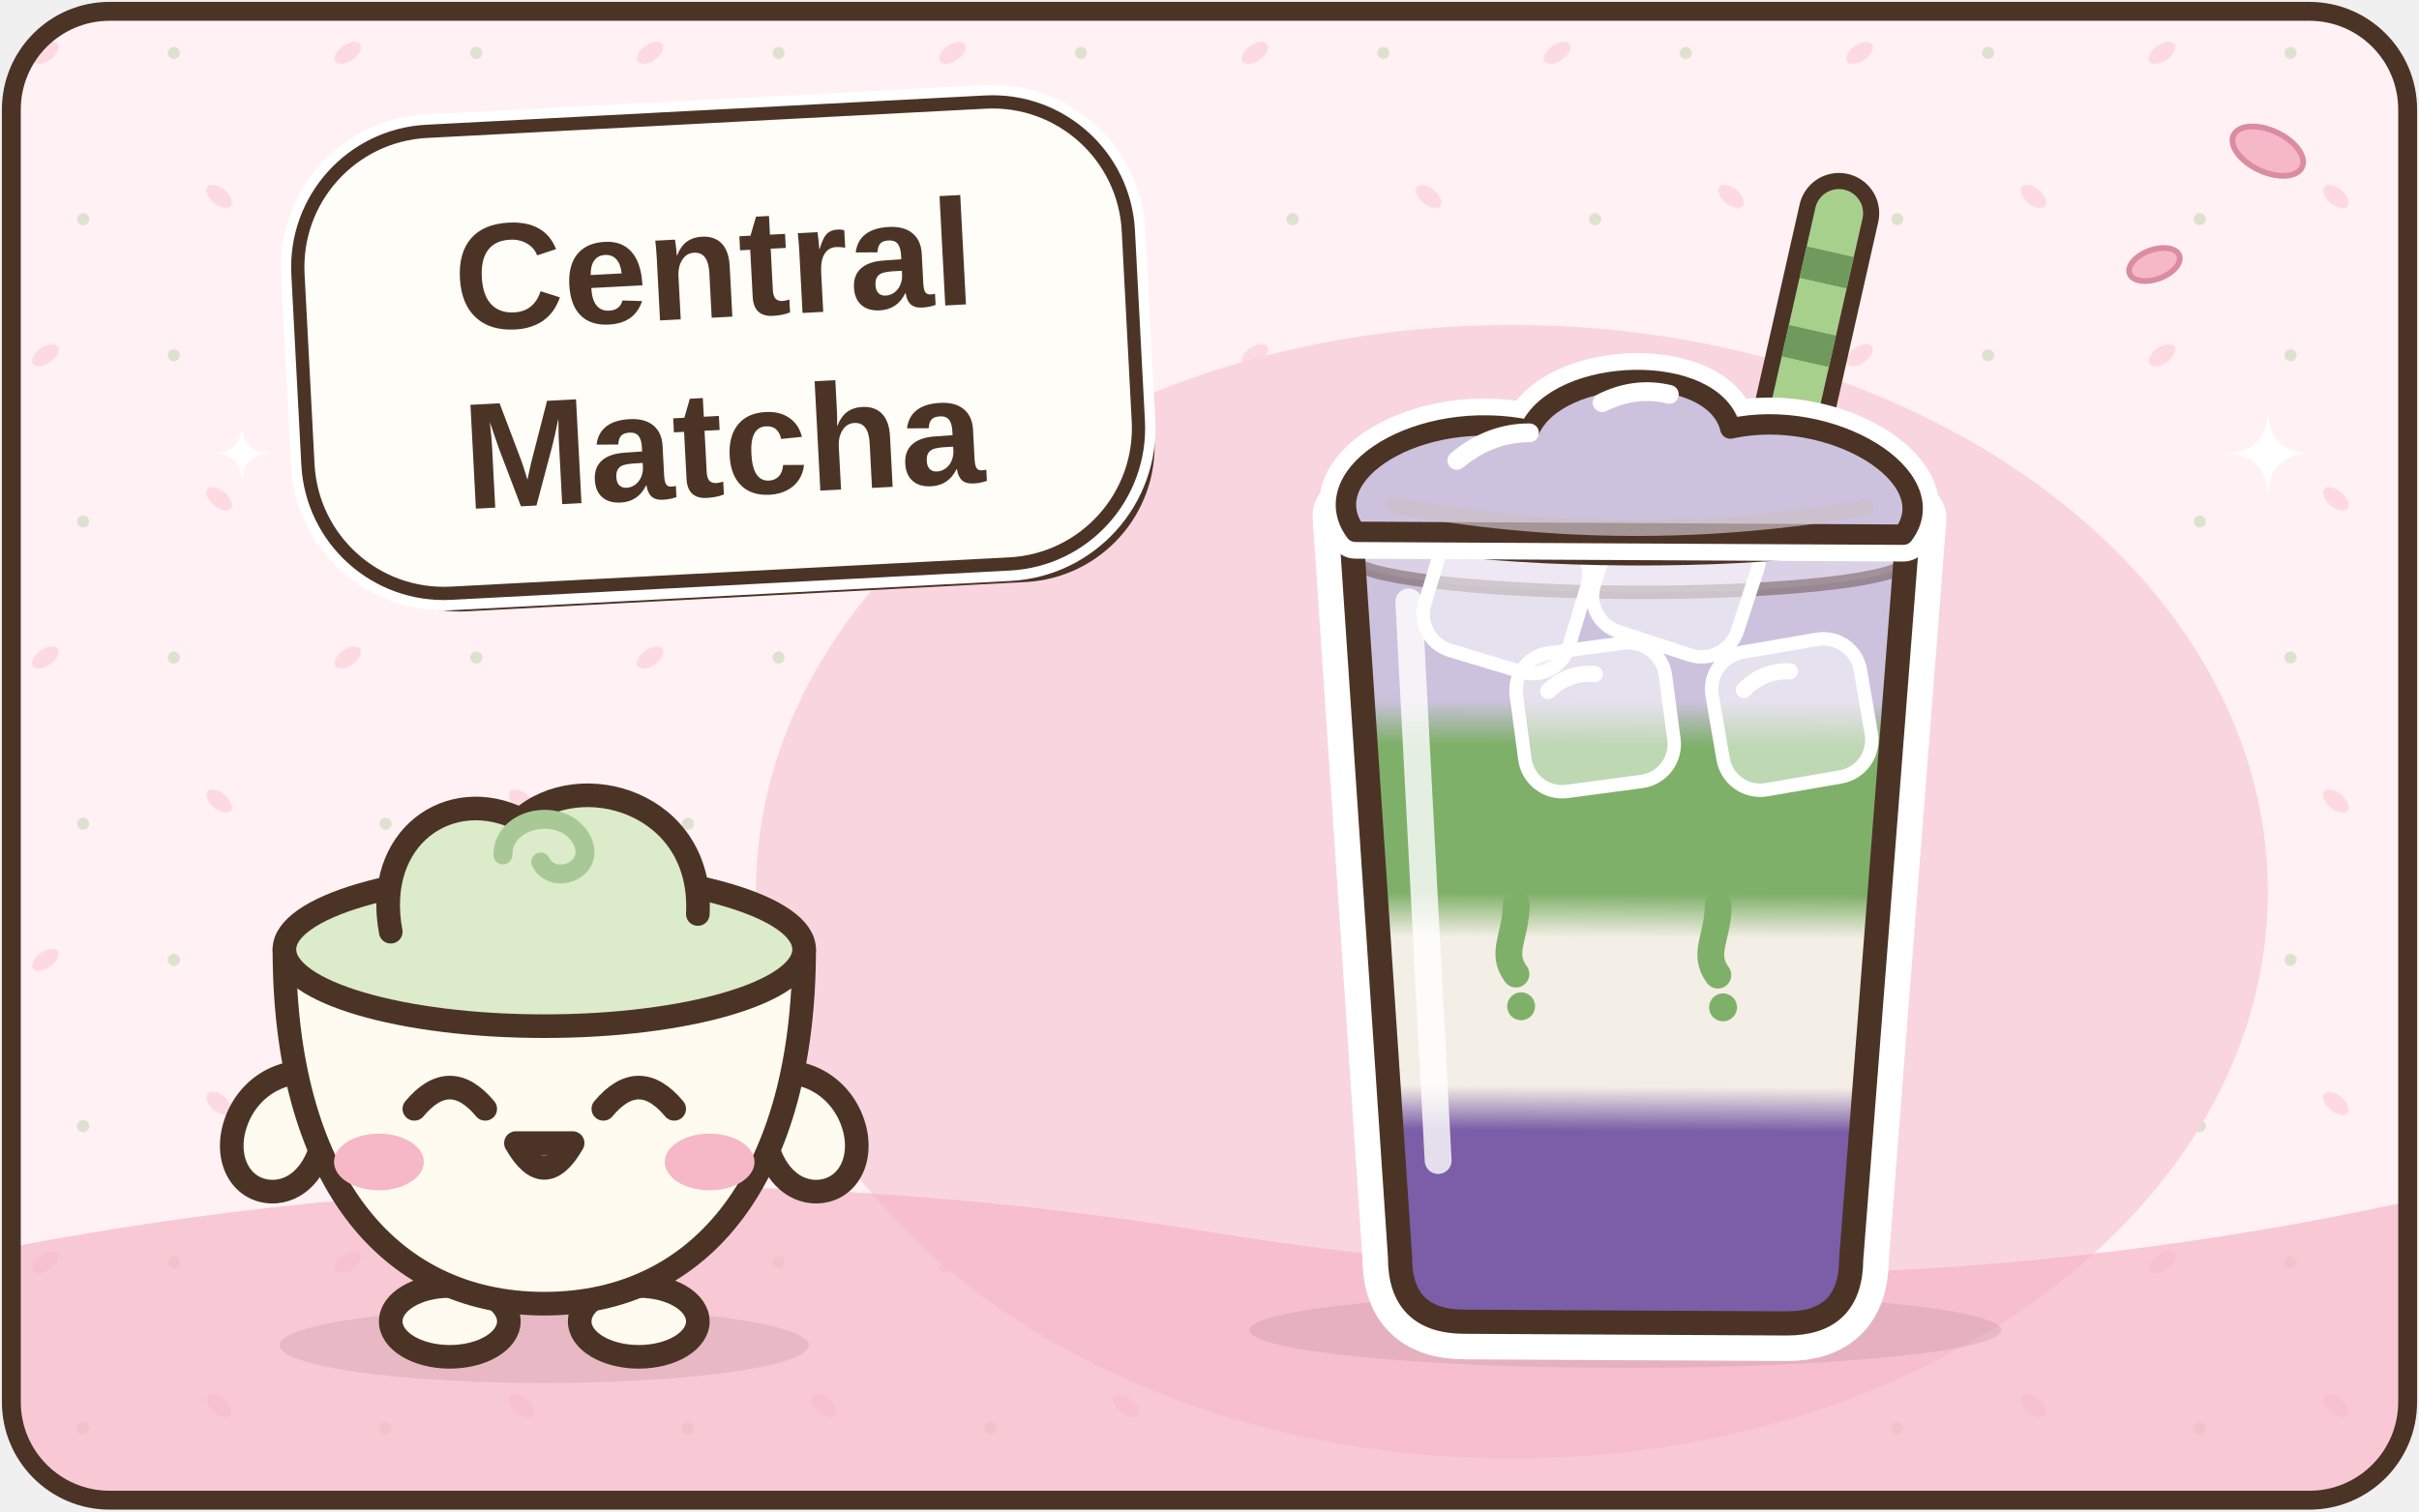
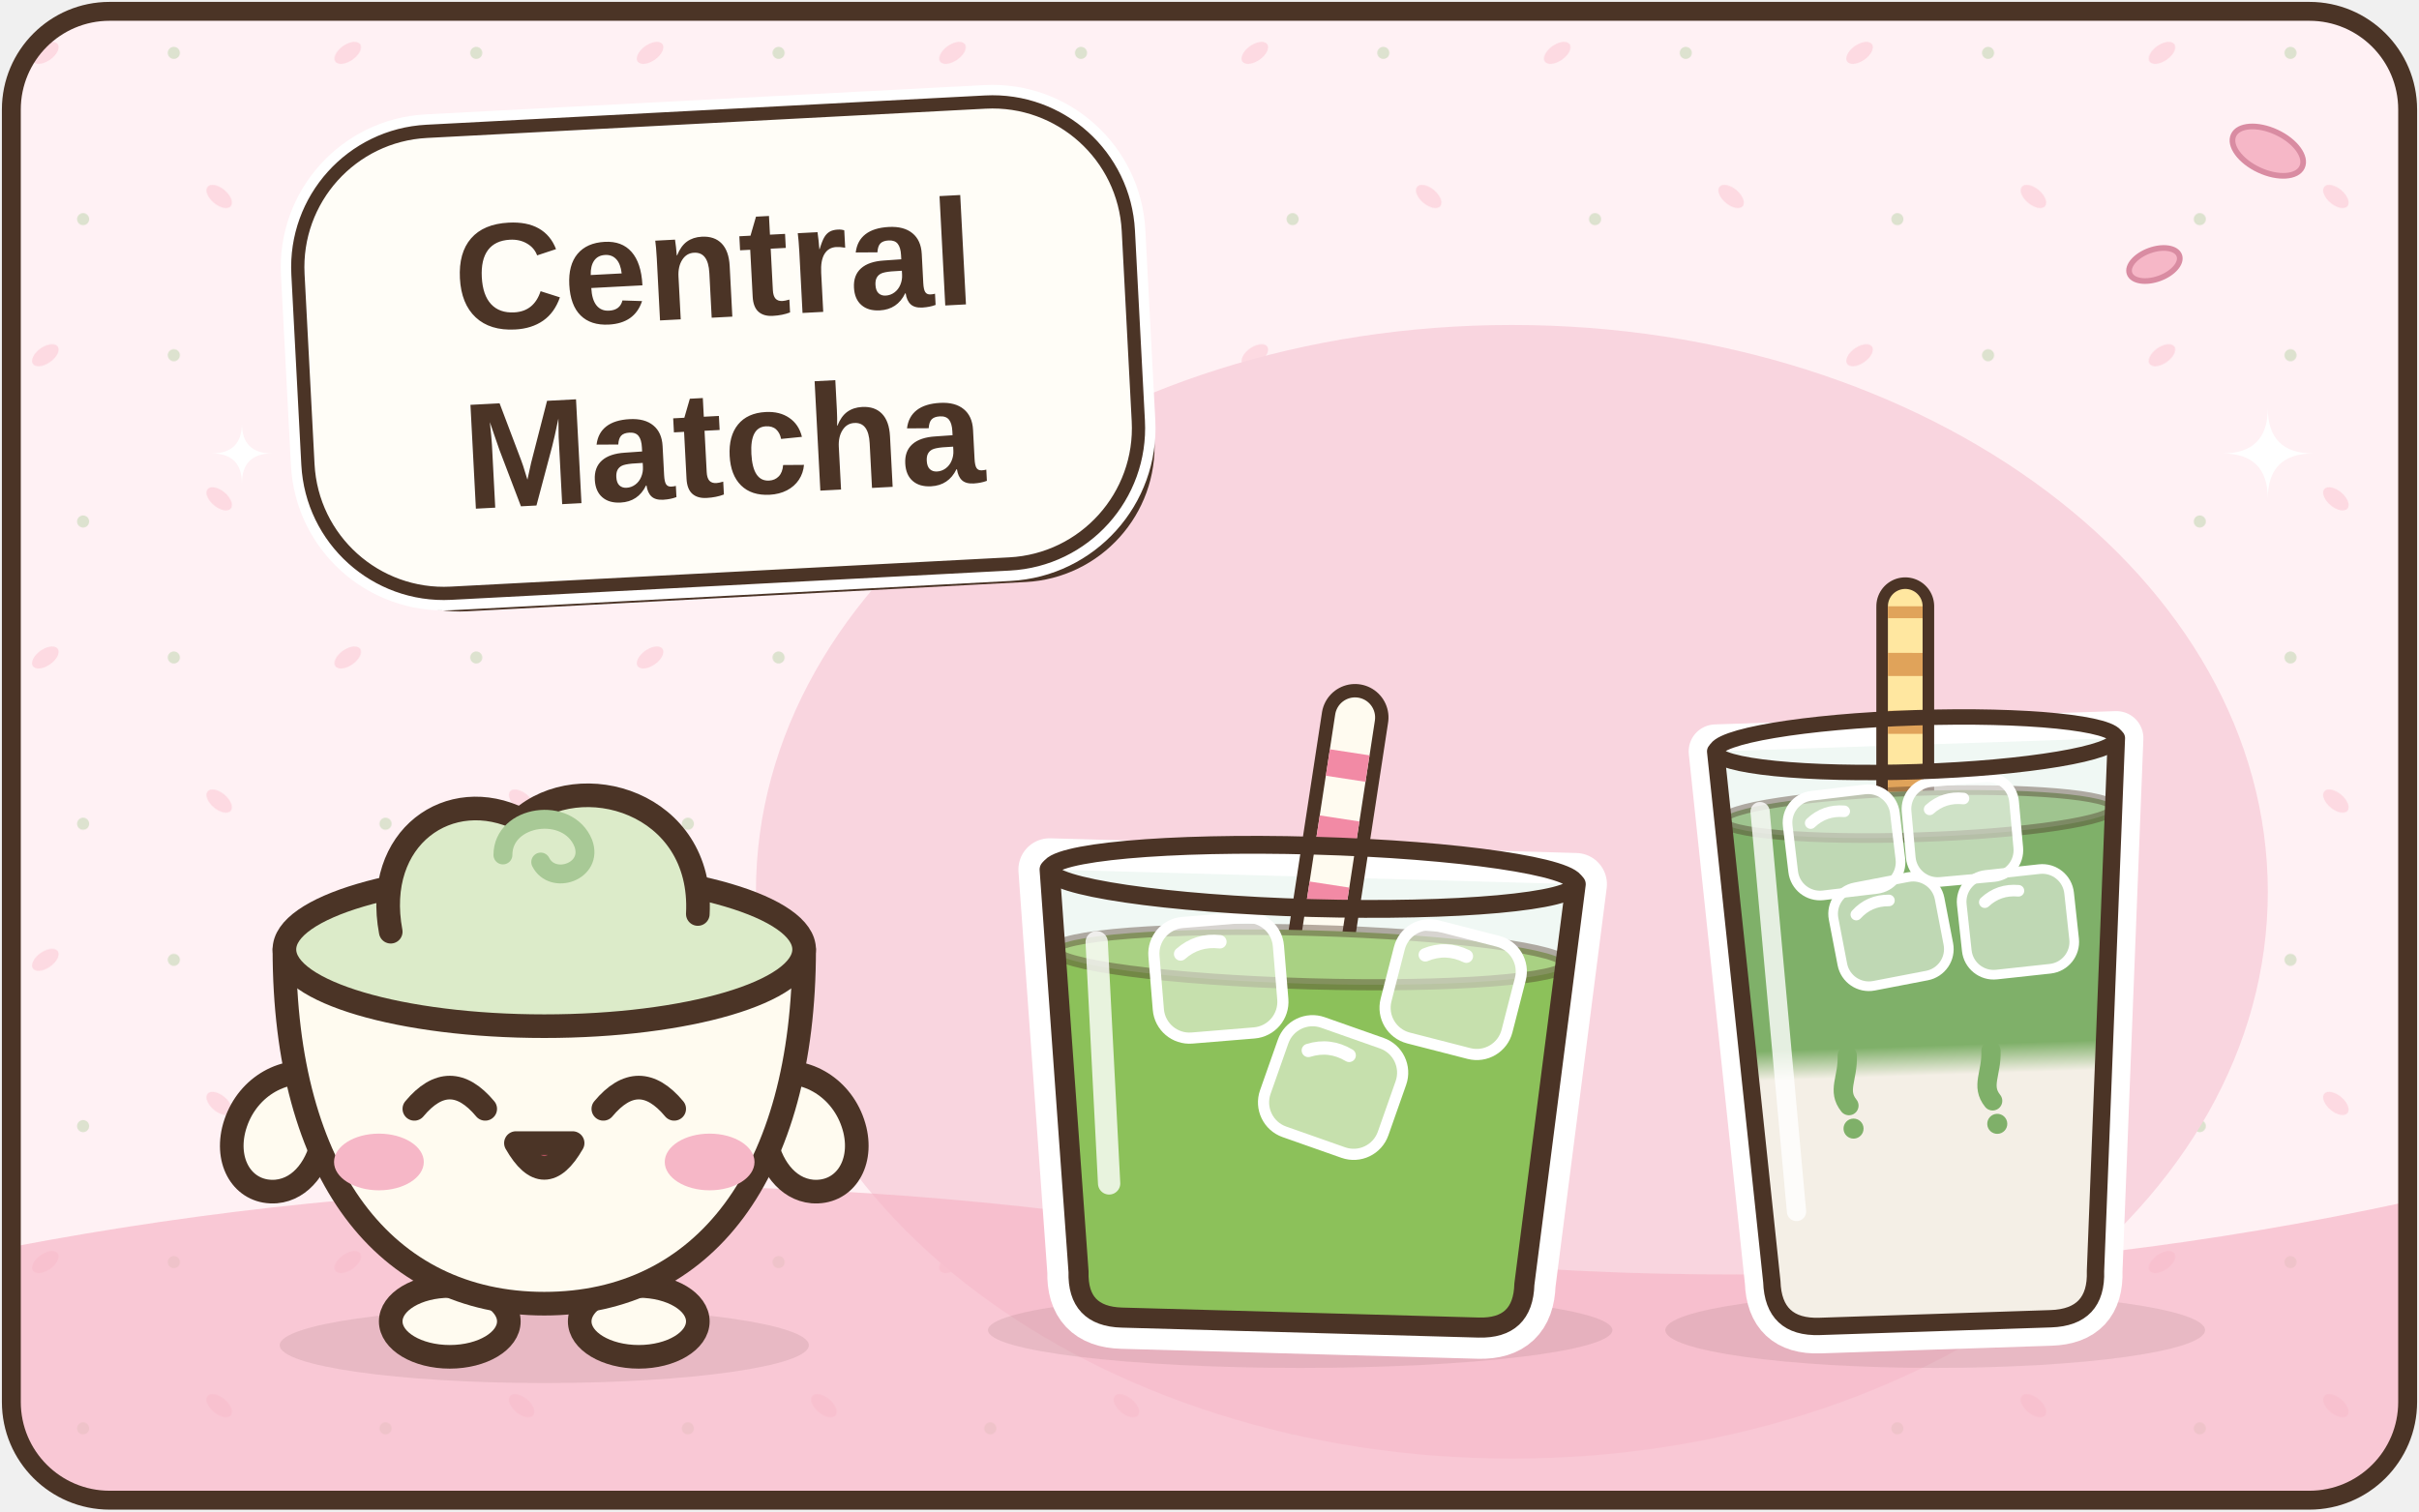
<svg xmlns="http://www.w3.org/2000/svg" viewBox="0 0 640 400" width="640" height="400" class="art-event" role="img" aria-label="Central Matcha" font-family="'M PLUS Rounded 1c', ui-rounded, 'Hiragino Maru Gothic ProN', 'Arial Rounded MT Bold', Nunito, Arial, sans-serif">
  <defs>
    <pattern id="e1yllxsp" width="80" height="80" patternUnits="userSpaceOnUse">
      <g fill="#F6A3B8" fill-opacity=".3">
        <ellipse cx="12" cy="14" rx="4" ry="2.2" transform="rotate(-35 12 14)" />
        <ellipse cx="58" cy="52" rx="4" ry="2.2" transform="rotate(40 58 52)" />
      </g>
      <g fill="#8CBF7A" fill-opacity=".3">
        <circle cx="46" cy="14" r="1.6" />
        <circle cx="22" cy="58" r="1.6" />
      </g>
    </pattern>
-     <linearGradient id="e1yllxsd0l" gradientUnits="userSpaceOnUse" x1="0" x2="0" y1="-142" y2="-4">
-       <stop offset="0%" stop-color="#CDC2DE" />
-       <stop offset="19%" stop-color="#CDC2DE" />
-       <stop offset="25%" stop-color="#7FB069" />
-       <stop offset="45%" stop-color="#7FB069" />
-       <stop offset="51%" stop-color="#F4EFE6" />
-       <stop offset="71%" stop-color="#F4EFE6" />
-       <stop offset="77%" stop-color="#7B5EA7" />
-       <stop offset="100%" stop-color="#7B5EA7" />
+     <clipPath id="e1yllxsd0c">
+       <path d="M-59 -100L-50 -10Q-50 0 -40 0L40 0Q50 0 50 -10L59 -100Z" />
+     </clipPath>
+     <linearGradient id="e1yllxsd1l" gradientUnits="userSpaceOnUse" x1="0" x2="0" y1="-132" y2="-4">
+       <stop offset="0%" stop-color="#7FB069" />
+       <stop offset="47%" stop-color="#7FB069" />
+       <stop offset="53%" stop-color="#F4EFE6" />
+       <stop offset="100%" stop-color="#F4EFE6" />
    </linearGradient>
-     <clipPath id="e1yllxsd0c">
+     <clipPath id="e1yllxsd1c">
      <path d="M-52 -150L-42 -12Q-42 0 -30 0L30 0Q42 0 42 -12L52 -150Z" />
    </clipPath>
  </defs>
  <rect x="3" y="3" width="634" height="394" rx="26" fill="#FFF1F4" class="art-bg" />
  <rect x="3" y="3" width="634" height="394" rx="26" fill="url(#e1yllxsp)" />
  <ellipse cx="400" cy="236" rx="200" ry="150" fill="#F9D5DF" />
  <path d="M3 330Q160 300 320 326 T 637 318L637 371Q637 397 611 397L29 397Q3 397 3 371Z" fill="#F6B7C7" opacity="0.7" />
-   <ellipse cx="430" cy="352" rx="99.5" ry="10" fill="#4B3426" opacity="0.1" />
-   <g transform="translate(430 350) rotate(0.3) scale(1.421)">
+   <ellipse cx="344" cy="352" rx="82.6" ry="10" fill="#4B3426" opacity="0.1" />
+   <g transform="translate(344 350) rotate(1.6) scale(1.18)">
+     <path d="M-59 -100L-50 -10Q-50 0 -40 0L40 0Q50 0 50 -10L59 -100Z" fill="#FFFFFF" stroke="#FFFFFF" stroke-width="14" stroke-linejoin="round" />
+     <path d="M-59 -100L-50 -10Q-50 0 -40 0L40 0Q50 0 50 -10L59 -100Z" fill="#EEF7F3" fill-opacity="0.9" />
+     <path d="M-6.2 -18L8.5 -136" fill="none" stroke="#4B3426" stroke-width="15" stroke-linecap="round" stroke-linejoin="round" />
+     <path d="M-6.2 -18L8.5 -136" fill="none" stroke="#FFFBF0" stroke-width="9" stroke-linecap="round" stroke-linejoin="round" />
+     <path d="M-6.2 -18L8.5 -136" fill="none" stroke="#F28AA5" stroke-width="9" stroke-linecap="butt" stroke-linejoin="round" stroke-dasharray="6 9" />
+     <g clip-path="url(#e1yllxsd0c)">
+       <rect x="-80" y="-82" width="160" height="82" fill="#8CC15A" />
+       <ellipse cx="0" cy="-82" rx="57.4" ry="6" fill="#A9D183" stroke="#4B3426" stroke-width="2.5" stroke-opacity="0.4" />
+       <rect x="-34.5" y="-89.8" width="28" height="26" rx="7" transform="rotate(-6.3 -20.5 -76.8)" fill="#FFFFFF" fill-opacity="0.5" stroke="#FFFFFF" stroke-width="2.5" stroke-opacity="1" />
+       <path d="M-28.5 -82.8 q 4 -3 9 -2" transform="rotate(-6.3 -20.5 -76.8)" fill="none" stroke="#FFFFFF" stroke-width="3" stroke-linecap="round" stroke-linejoin="round" />
+       <rect x="-8.1" y="-65.9" width="28" height="26" rx="7" transform="rotate(17.8 5.9 -52.9)" fill="#FFFFFF" fill-opacity="0.5" stroke="#FFFFFF" stroke-width="2.5" stroke-opacity="1" />
+       <path d="M-2.1 -58.9 q 4 -3 9 -2" transform="rotate(17.8 5.9 -52.9)" fill="none" stroke="#FFFFFF" stroke-width="3" stroke-linecap="round" stroke-linejoin="round" />
+       <rect x="18.2" y="-88.6" width="28" height="26" rx="7" transform="rotate(12.8 32.2 -75.6)" fill="#FFFFFF" fill-opacity="0.5" stroke="#FFFFFF" stroke-width="2.5" stroke-opacity="1" />
+       <path d="M24.2 -81.6 q 4 -3 9 -2" transform="rotate(12.8 32.2 -75.6)" fill="none" stroke="#FFFFFF" stroke-width="3" stroke-linecap="round" stroke-linejoin="round" />
+     </g>
+     <path d="M-43.7 -30L-48 -84" fill="none" stroke="#FFFFFF" stroke-width="5" stroke-linecap="round" stroke-linejoin="round" opacity="0.8" />
+     <path d="M-59 -100L-50 -10Q-50 0 -40 0L40 0Q50 0 50 -10L59 -100" fill="none" stroke="#4B3426" stroke-width="4.5" stroke-linecap="round" stroke-linejoin="round" />
+     <ellipse cx="0" cy="-100" rx="59" ry="7" fill="none" stroke="#4B3426" stroke-width="4" />
+   </g>
+   <ellipse cx="512" cy="352" rx="71.4" ry="10" fill="#4B3426" opacity="0.1" />
+   <g transform="translate(512 350) rotate(-1.9) scale(1.02)">
    <path d="M-52 -150L-42 -12Q-42 0 -30 0L30 0Q42 0 42 -12L52 -150Z" fill="#FFFFFF" stroke="#FFFFFF" stroke-width="14" stroke-linejoin="round" />
    <path d="M-52 -150L-42 -12Q-42 0 -30 0L30 0Q42 0 42 -12L52 -150Z" fill="#EEF7F3" fill-opacity="0.9" />
-     <path d="M-3 -18L38.7 -206.8" fill="none" stroke="#4B3426" stroke-width="15" stroke-linecap="round" stroke-linejoin="round" />
-     <path d="M-3 -18L38.7 -206.8" fill="none" stroke="#A8D08D" stroke-width="9" stroke-linecap="round" stroke-linejoin="round" />
-     <path d="M-3 -18L38.7 -206.8" fill="none" stroke="#6E9A5E" stroke-width="9" stroke-linecap="butt" stroke-linejoin="round" stroke-dasharray="6 9" />
-     <g clip-path="url(#e1yllxsd0c)">
-       <rect x="-80" y="-142" width="160" height="142" fill="url(#e1yllxsd0l)" />
-       <path d="M-20.7 -77.8 c 0 6 -3 9 0 13" fill="none" stroke="#7FB069" stroke-width="5" stroke-linecap="round" stroke-linejoin="round" />
-       <circle cx="-19.7" cy="-58.8" r="2.6" fill="#7FB069" />
-       <path d="M16.9 -77.8 c 0 6 -3 9 0 13" fill="none" stroke="#7FB069" stroke-width="5" stroke-linecap="round" stroke-linejoin="round" />
-       <circle cx="17.9" cy="-58.8" r="2.6" fill="#7FB069" />
-       <ellipse cx="0" cy="-142" rx="51.5" ry="6" fill="#DAD1E6" stroke="#4B3426" stroke-width="2.5" stroke-opacity="0.4" />
-       <rect x="-36.9" y="-148.5" width="28" height="26" rx="7" transform="rotate(16.5 -22.9 -135.5)" fill="#FFFFFF" fill-opacity="0.5" stroke="#FFFFFF" stroke-width="2.5" stroke-opacity="1" />
-       <path d="M-30.9 -141.5 q 4 -3 9 -2" transform="rotate(16.5 -22.9 -135.5)" fill="none" stroke="#FFFFFF" stroke-width="3" stroke-linecap="round" stroke-linejoin="round" />
-       <rect x="-20.2" y="-125.7" width="28" height="26" rx="7" transform="rotate(-7.9 -6.2 -112.7)" fill="#FFFFFF" fill-opacity="0.5" stroke="#FFFFFF" stroke-width="2.5" stroke-opacity="1" />
-       <path d="M-14.2 -118.7 q 4 -3 9 -2" transform="rotate(-7.9 -6.2 -112.7)" fill="none" stroke="#FFFFFF" stroke-width="3" stroke-linecap="round" stroke-linejoin="round" />
-       <rect x="-5.3" y="-151.9" width="28" height="26" rx="7" transform="rotate(17.8 8.7 -138.9)" fill="#FFFFFF" fill-opacity="0.5" stroke="#FFFFFF" stroke-width="2.5" stroke-opacity="1" />
-       <path d="M0.7 -144.9 q 4 -3 9 -2" transform="rotate(17.8 8.7 -138.9)" fill="none" stroke="#FFFFFF" stroke-width="3" stroke-linecap="round" stroke-linejoin="round" />
-       <rect x="16.4" y="-126.4" width="28" height="26" rx="7" transform="rotate(-10.1 30.4 -113.4)" fill="#FFFFFF" fill-opacity="0.5" stroke="#FFFFFF" stroke-width="2.5" stroke-opacity="1" />
-       <path d="M22.4 -119.4 q 4 -3 9 -2" transform="rotate(-10.1 30.4 -113.4)" fill="none" stroke="#FFFFFF" stroke-width="3" stroke-linecap="round" stroke-linejoin="round" />
+     <path d="M-7.2 -18L-1.6 -186" fill="none" stroke="#4B3426" stroke-width="15" stroke-linecap="round" stroke-linejoin="round" />
+     <path d="M-7.2 -18L-1.6 -186" fill="none" stroke="#FFE7A0" stroke-width="9" stroke-linecap="round" stroke-linejoin="round" />
+     <path d="M-7.2 -18L-1.6 -186" fill="none" stroke="#E0A35A" stroke-width="9" stroke-linecap="butt" stroke-linejoin="round" stroke-dasharray="6 9" />
+     <g clip-path="url(#e1yllxsd1c)">
+       <rect x="-80" y="-132" width="160" height="132" fill="url(#e1yllxsd1l)" />
+       <path d="M-20.5 -70 c 0 6 -3 9 0 13" fill="none" stroke="#7FB069" stroke-width="5" stroke-linecap="round" stroke-linejoin="round" />
+       <circle cx="-19.5" cy="-51" r="2.6" fill="#7FB069" />
+       <path d="M16.8 -70 c 0 6 -3 9 0 13" fill="none" stroke="#7FB069" stroke-width="5" stroke-linecap="round" stroke-linejoin="round" />
+       <circle cx="17.8" cy="-51" r="2.6" fill="#7FB069" />
+       <ellipse cx="0" cy="-132" rx="50.8" ry="6" fill="#9FC48F" stroke="#4B3426" stroke-width="2.5" stroke-opacity="0.4" />
+       <rect x="-33.5" y="-138.3" width="28" height="26" rx="7" transform="rotate(-4.9 -19.5 -125.3)" fill="#FFFFFF" fill-opacity="0.5" stroke="#FFFFFF" stroke-width="2.5" stroke-opacity="1" />
+       <path d="M-27.5 -131.3 q 4 -3 9 -2" transform="rotate(-4.9 -19.5 -125.3)" fill="none" stroke="#FFFFFF" stroke-width="3" stroke-linecap="round" stroke-linejoin="round" />
+       <rect x="-22.1" y="-114.8" width="28" height="26" rx="7" transform="rotate(-9 -8.1 -101.8)" fill="#FFFFFF" fill-opacity="0.5" stroke="#FFFFFF" stroke-width="2.5" stroke-opacity="1" />
+       <path d="M-16.1 -107.8 q 4 -3 9 -2" transform="rotate(-9 -8.1 -101.8)" fill="none" stroke="#FFFFFF" stroke-width="3" stroke-linecap="round" stroke-linejoin="round" />
+       <rect x="-2.7" y="-140.6" width="28" height="26" rx="7" transform="rotate(-3.3 11.3 -127.6)" fill="#FFFFFF" fill-opacity="0.5" stroke="#FFFFFF" stroke-width="2.5" stroke-opacity="1" />
+       <path d="M3.3 -133.6 q 4 -3 9 -2" transform="rotate(-3.3 11.3 -127.6)" fill="none" stroke="#FFFFFF" stroke-width="3" stroke-linecap="round" stroke-linejoin="round" />
+       <rect x="10.9" y="-116.2" width="28" height="26" rx="7" transform="rotate(-4.3 24.9 -103.2)" fill="#FFFFFF" fill-opacity="0.5" stroke="#FFFFFF" stroke-width="2.5" stroke-opacity="1" />
+       <path d="M16.9 -109.2 q 4 -3 9 -2" transform="rotate(-4.3 24.9 -103.2)" fill="none" stroke="#FFFFFF" stroke-width="3" stroke-linecap="round" stroke-linejoin="round" />
    </g>
    <path d="M-35 -30L-41 -134" fill="none" stroke="#FFFFFF" stroke-width="5" stroke-linecap="round" stroke-linejoin="round" opacity="0.8" />
    <path d="M-52 -150L-42 -12Q-42 0 -30 0L30 0Q42 0 42 -12L52 -150" fill="none" stroke="#4B3426" stroke-width="4.5" stroke-linecap="round" stroke-linejoin="round" />
    <ellipse cx="0" cy="-150" rx="52" ry="7" fill="none" stroke="#4B3426" stroke-width="4" />
-     <path d="M-51 -147C-59 -157.8 -39 -170.3 -18.7 -166.1C-13.5 -178.1 15.6 -179.1 18.7 -166.6C37.4 -170.8 59 -157.8 51 -147Z" fill="#FFFFFF" stroke="#FFFFFF" stroke-width="10" stroke-linejoin="round" />
-     <path d="M-51 -147C-59 -157.8 -39 -170.3 -18.7 -166.1C-13.5 -178.1 15.6 -179.1 18.7 -166.6C37.4 -170.8 59 -157.8 51 -147Z" fill="#CDC2DE" stroke="#4B3426" stroke-width="3.8" stroke-linejoin="round" />
-     <path d="M-44 -152Q0 -144 44 -152" fill="none" stroke="#CCBFC8" stroke-width="3" stroke-linecap="round" stroke-linejoin="round" opacity="0.7" />
-     <path d="M-32.2 -160.4 q 6.2 -5.2 13.5 -5.2M-5.2 -171.3 q 6.2 -3.1 12.5 -1.6" fill="none" stroke="#FFFFFF" stroke-width="3.5" stroke-linecap="round" stroke-linejoin="round" />
  </g>
  <ellipse cx="144" cy="356" rx="70" ry="10" fill="#4B3426" opacity="0.1" />
  <g transform="translate(44 170) scale(3.125)">
    <path class="m-o m-c m-arm-l" stroke="#4B3426" stroke-width="2" stroke-linejoin="round" stroke-linecap="round" fill="#FFFBF0" d="M12.5 36.5c-3-.5-6 1.5-6.8 4.8-.7 3 1 5.4 3.6 5.2 2.2-.2 3.6-2.3 4-4.6" />
    <path class="m-o m-c m-arm-r" stroke="#4B3426" stroke-width="2" stroke-linejoin="round" stroke-linecap="round" fill="#FFFBF0" d="M51.5 36.5c3-.5 6 1.5 6.8 4.8.7 3-1 5.4-3.6 5.2-2.2-.2-3.6-2.3-4-4.6" />
    <g class="m-feet">
      <ellipse class="m-o m-c m-foot-l" stroke="#4B3426" stroke-width="2" stroke-linejoin="round" stroke-linecap="round" fill="#FFFBF0" cx="24" cy="57.5" rx="5" ry="3" />
      <ellipse class="m-o m-c m-foot-r" stroke="#4B3426" stroke-width="2" stroke-linejoin="round" stroke-linecap="round" fill="#FFFBF0" cx="40" cy="57.5" rx="5" ry="3" />
    </g>
    <path class="m-o m-c m-cup" stroke="#4B3426" stroke-width="2" stroke-linejoin="round" stroke-linecap="round" fill="#FFFBF0" d="M10 26c0 19 8.5 30 22 30s22-11 22-30z" />
    <g class="m-foamg">
      <ellipse class="m-o m-f" stroke="#4B3426" stroke-width="2" stroke-linejoin="round" stroke-linecap="round" fill="#DCEBC9" cx="32" cy="26" rx="22" ry="6.5" />
      <path class="m-o m-f" stroke="#4B3426" stroke-width="2" stroke-linejoin="round" stroke-linecap="round" fill="#DCEBC9" d="M19 24.5c-1.5-8 5-12.5 11-9.5 5-4.5 15.5-1.5 15 8" />
      <path class="m-s" fill="none" stroke="#A8C996" stroke-width="1.6" stroke-linecap="round" d="M28.5 18c0-3.4 5.5-4.2 6.8-1 .9 2.4-2.6 3.6-3.6 1.6" />
    </g>
    <g class="m-look">
      <g class="m-eyes">
        <path class="m-l" fill="none" stroke="#4B3426" stroke-width="2" stroke-linecap="round" stroke-linejoin="round" d="M21 39.5q3-3.6 6 0M37 39.5q3-3.6 6 0" />
      </g>
    </g>
    <ellipse class="m-blush" fill="#F6B7C7" cx="18" cy="44" rx="3.8" ry="2.4" />
    <ellipse class="m-blush" fill="#F6B7C7" cx="46" cy="44" rx="3.8" ry="2.4" />
    <path class="m-o m-in m-mouth" stroke="#4B3426" stroke-width="2" stroke-linejoin="round" stroke-linecap="round" fill="#B4535F" d="M29.6 42.4q2.4 4.2 4.8 0z" />
  </g>
  <ellipse cx="600" cy="40" rx="10" ry="5.5" transform="rotate(25 600 40)" fill="#F6B7C7" stroke="#D98CA2" stroke-width="1.5" />
  <ellipse cx="570" cy="70" rx="7" ry="3.9" transform="rotate(-20 570 70)" fill="#F6B7C7" stroke="#D98CA2" stroke-width="1.5" />
  <ellipse cx="250" cy="120" rx="6" ry="3.3" transform="rotate(40 250 120)" fill="#F6B7C7" stroke="#D98CA2" stroke-width="1.5" />
  <path d="M600 108Q600 120 612 120Q600 120 600 132Q600 120 588 120Q600 120 600 108Z" fill="#FFFFFF" />
  <path d="M256 51Q256 60 265 60Q256 60 256 69Q256 60 247 60Q256 60 256 51Z" fill="#FFFFFF" />
  <path d="M64 112Q64 120 72 120Q64 120 64 128Q64 120 56 120Q64 120 64 112Z" fill="#FFFFFF" />
  <g transform="rotate(-3 190 92)">
    <rect x="84" y="35.8" width="220" height="122.4" rx="36" fill="#4B3426" />
    <rect x="80" y="30.8" width="220" height="122.4" rx="36" fill="#FFFDF7" stroke="#FFFFFF" stroke-width="9" paint-order="stroke" />
    <rect x="80" y="30.8" width="220" height="122.4" rx="36" fill="none" stroke="#4B3426" stroke-width="3.5" />
    <text x="190" y="84" font-size="40" font-weight="800" text-anchor="middle" fill="#4B3426">Central</text>
    <text x="190" y="131.2" font-size="40" font-weight="800" text-anchor="middle" fill="#4B3426">Matcha</text>
  </g>
  <rect x="3" y="3" width="634" height="394" rx="26" fill="none" stroke="#4B3426" stroke-width="5" />
</svg>
